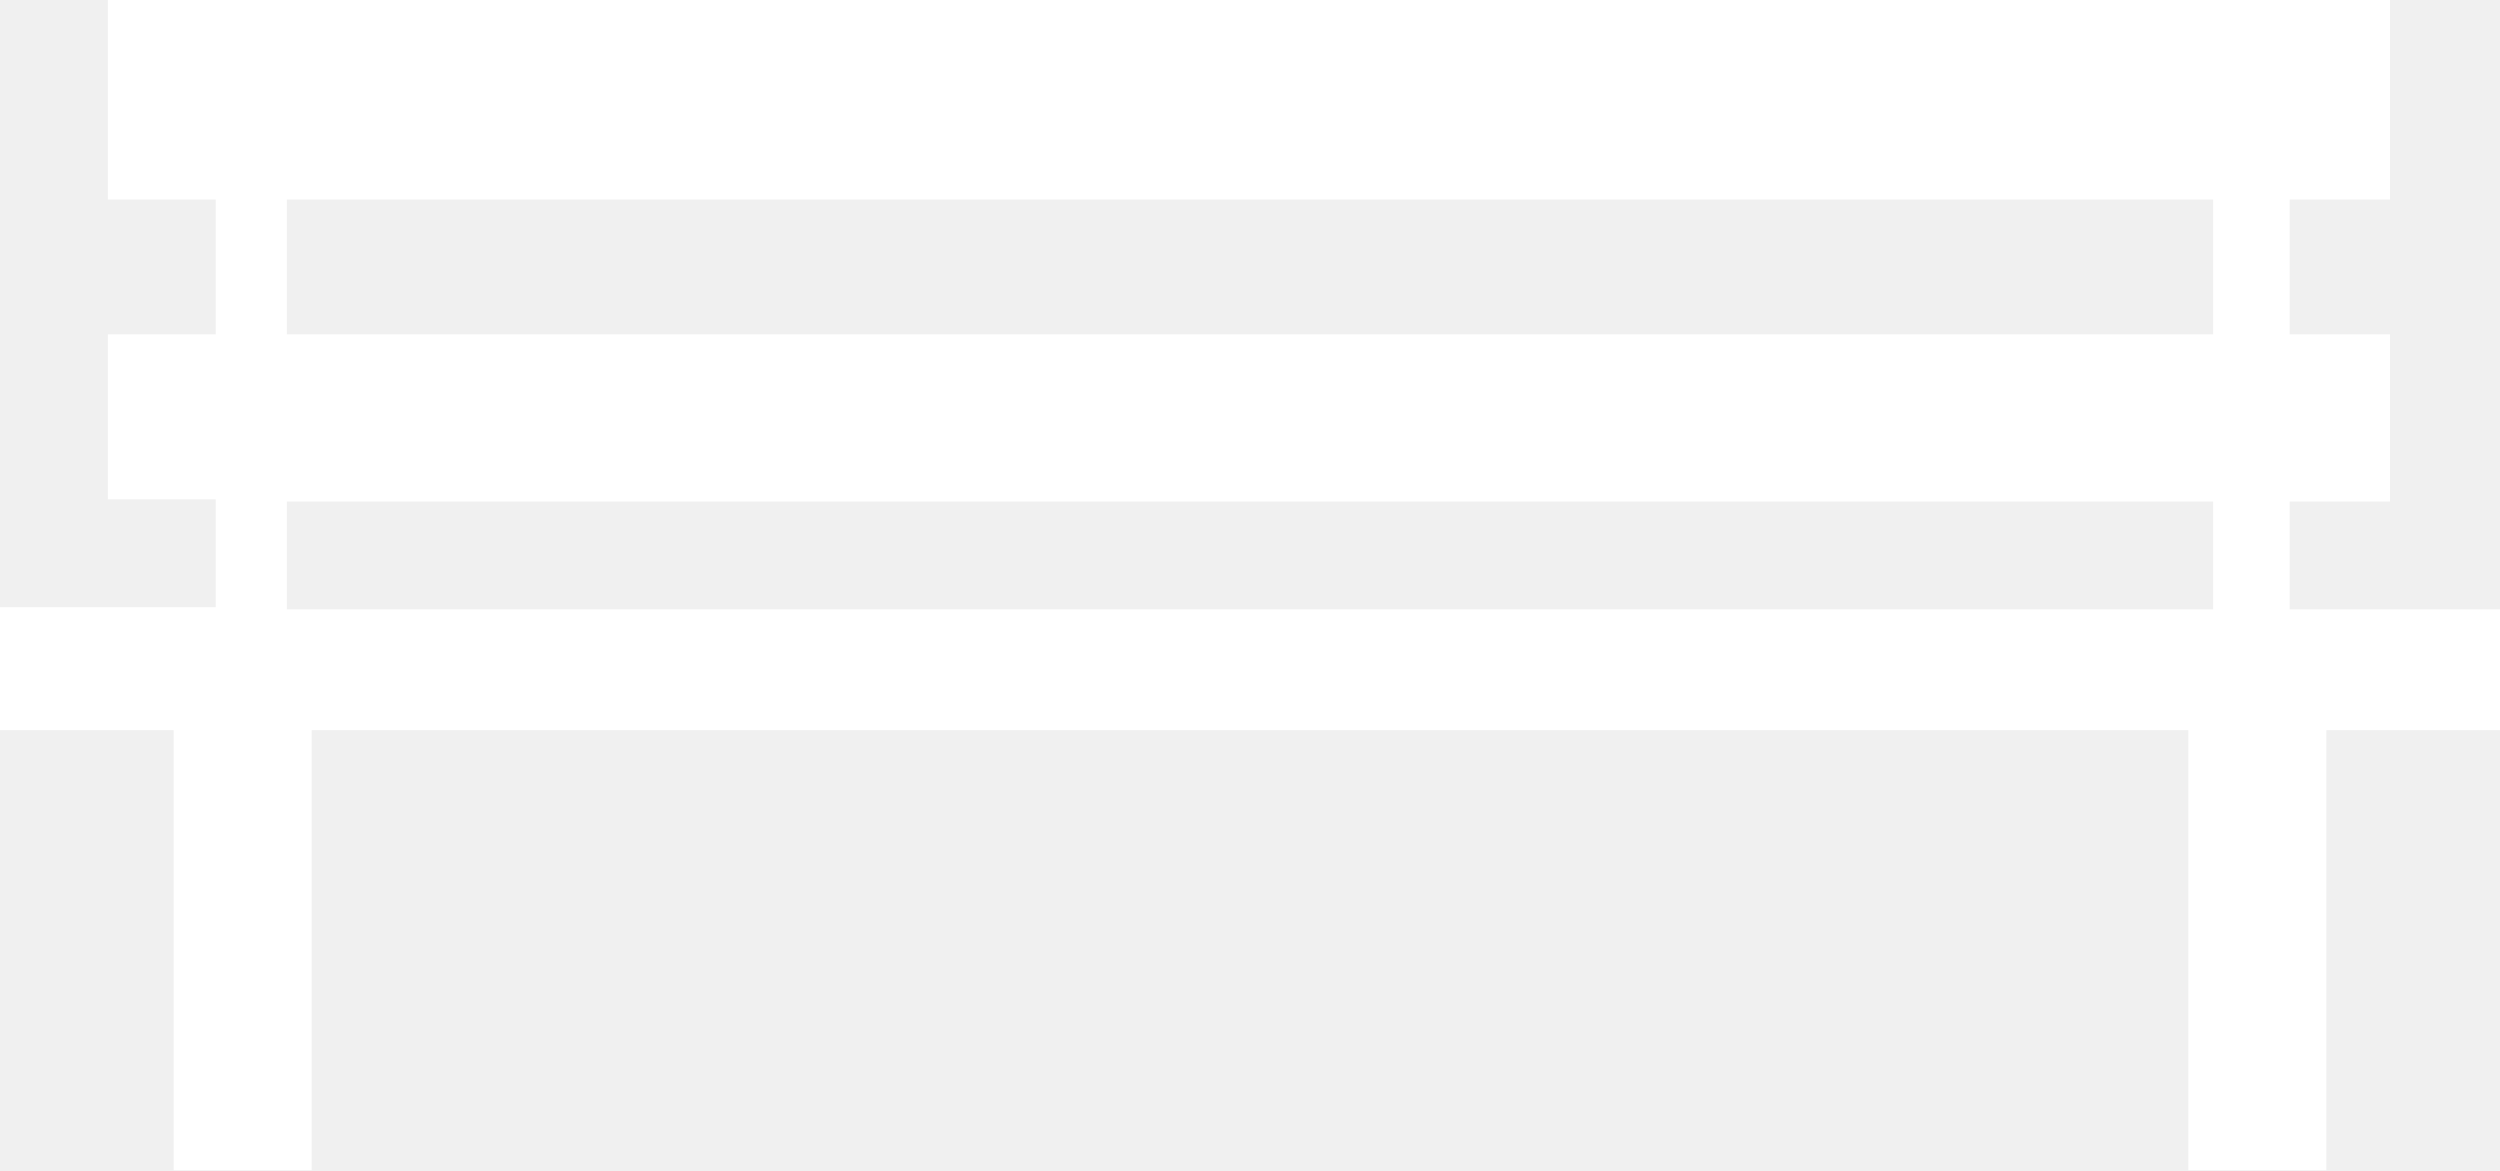
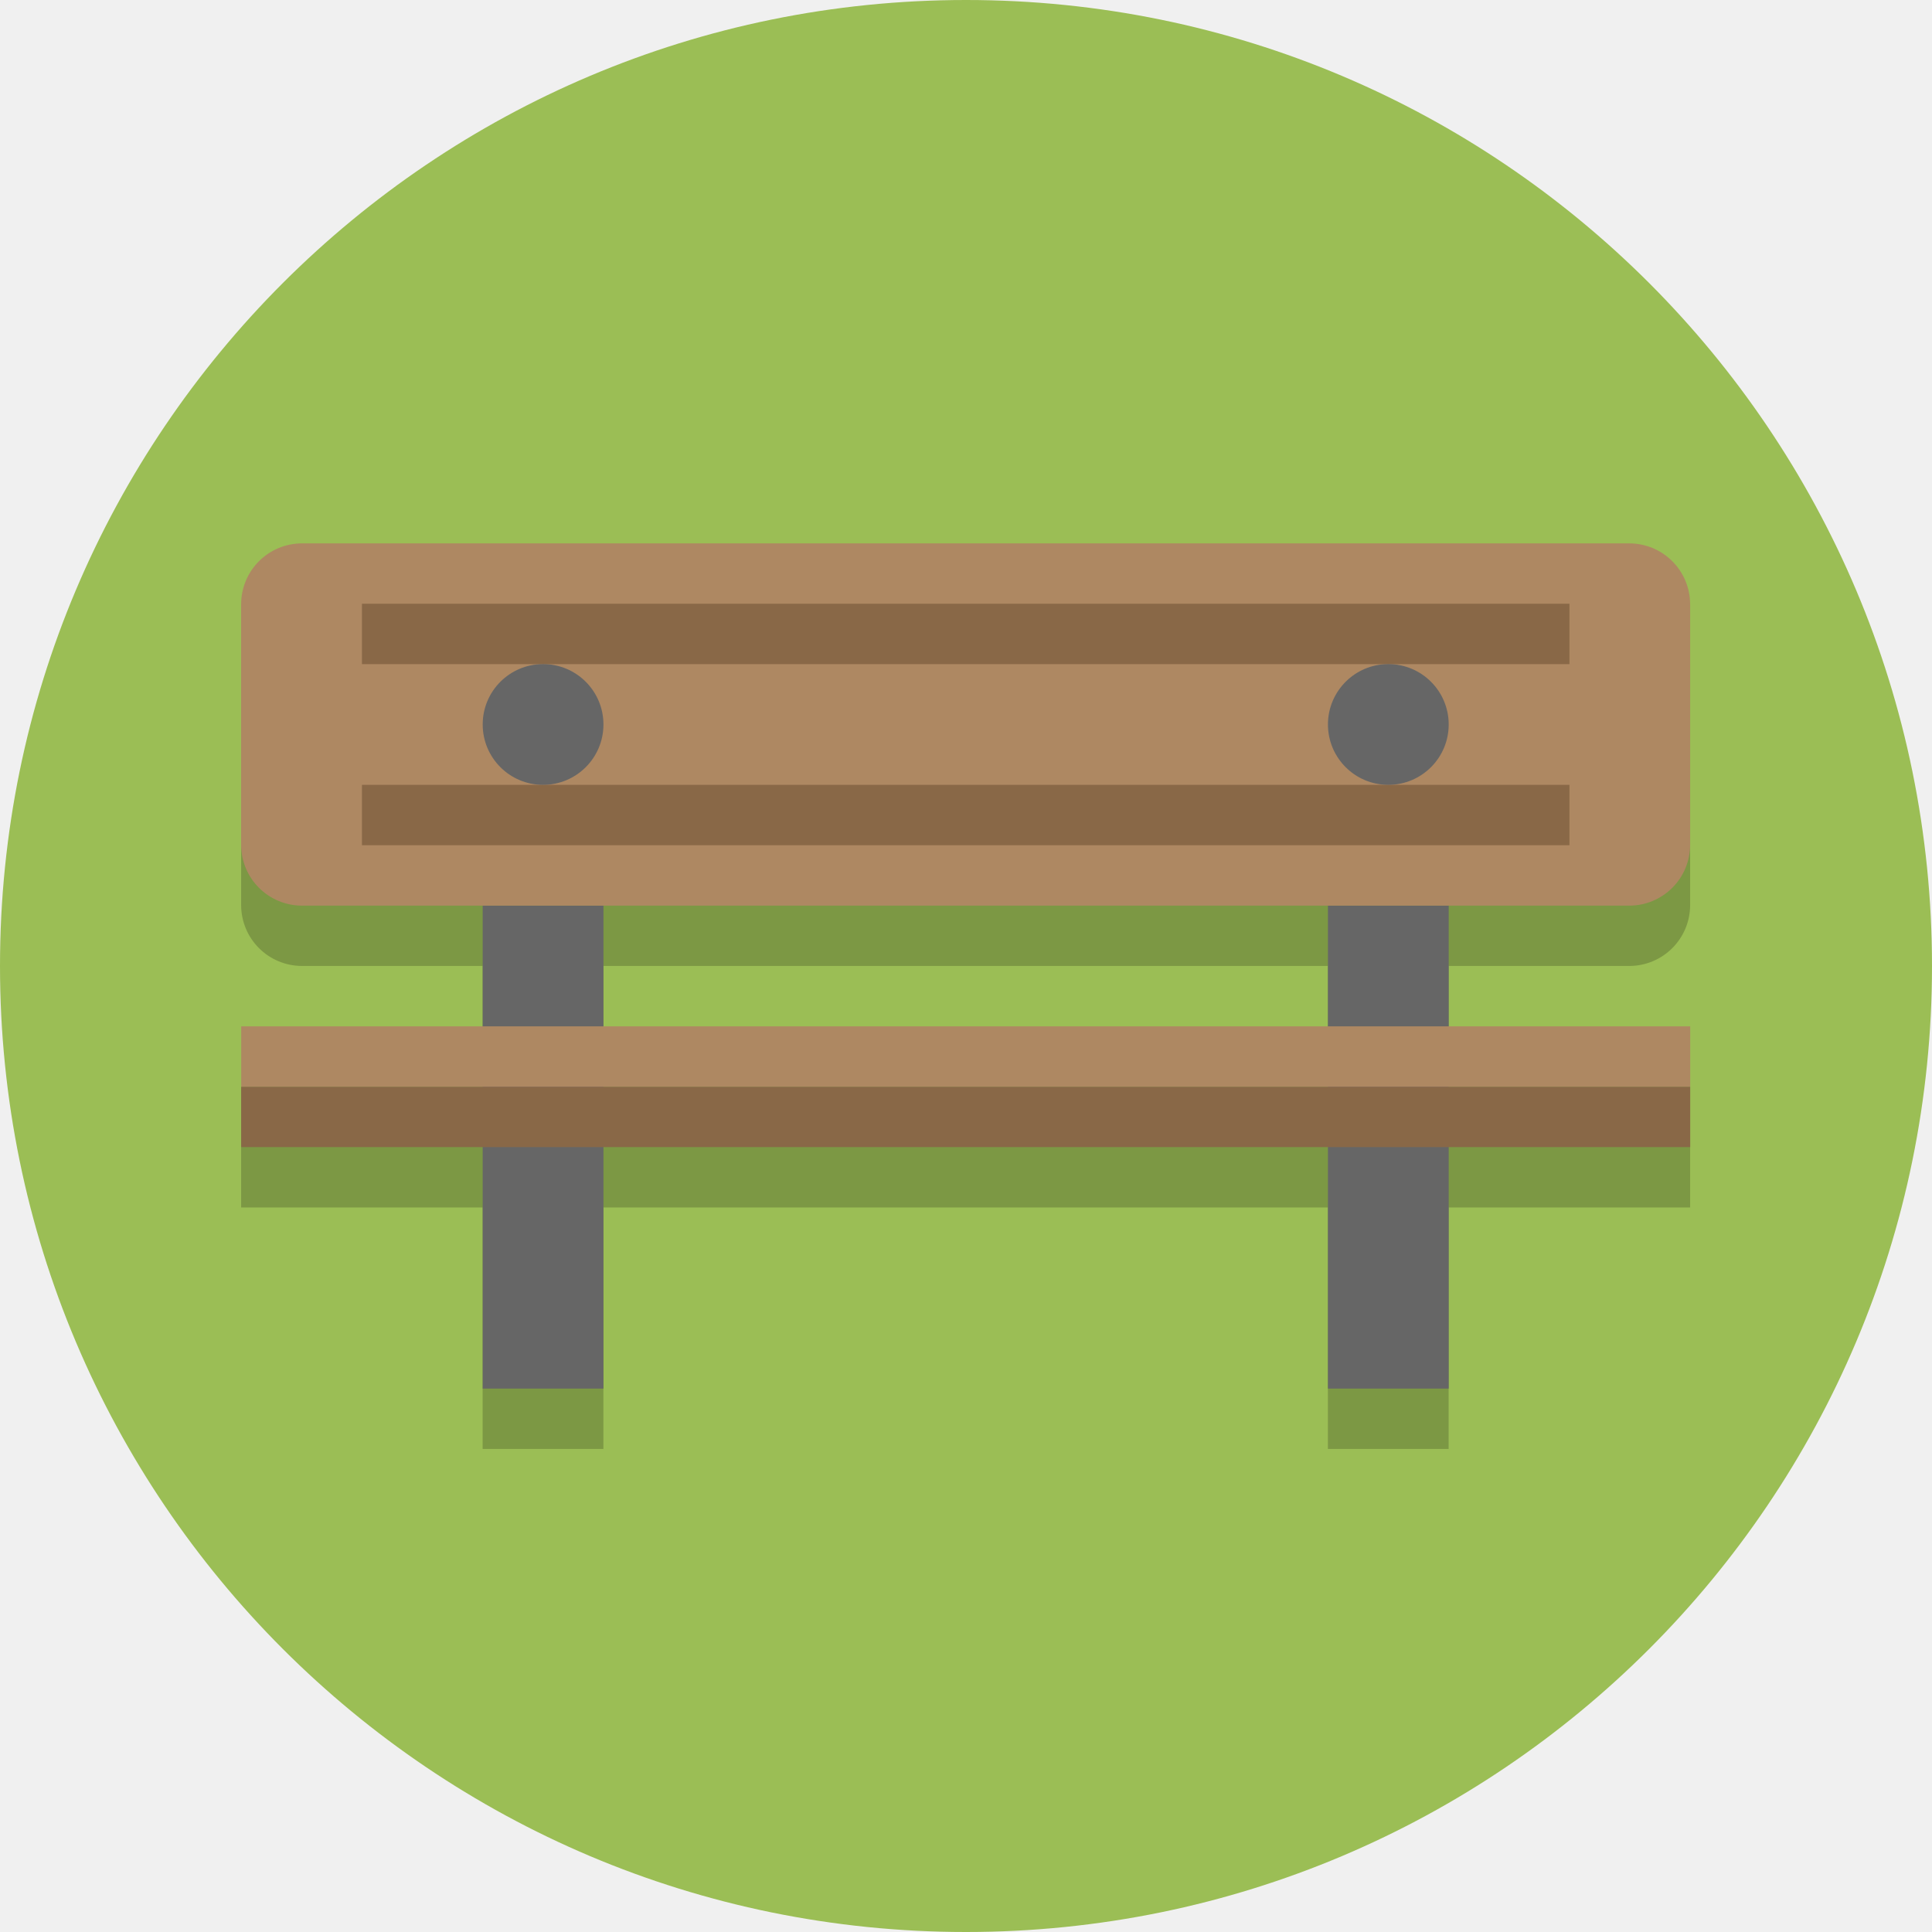
- <svg xmlns="http://www.w3.org/2000/svg" viewBox="0 0 23.18 10.85">
-   <defs>
-     <style>.cls-1{fill:#fff;}</style>
-   </defs>
-   <g id="Layer_2" data-name="Layer 2">
-     <g id="Layer_1-2" data-name="Layer 1">
-       <path class="cls-1" d="M20.29,10.85h1.28V6.77h1.61V5.65H21.23v-1h.93V3.1h-.93V1.85h.93V0H1V1.85H2V3.1H1V4.63H2v1H0V6.77H1.61v4.08H2.89V6.77h17.4Zm-17.63-9H20.52V3.1H2.66Zm0,3.8v-1H20.52v1Z" />
-     </g>
+ <svg xmlns="http://www.w3.org/2000/svg" version="1.1" viewBox="0 0 128 128">
+   <path d="m128 64c0 35.346-28.654 64-64 64-35.346 0-64-28.654-64-64 0-35.346 28.654-64 64-64 35.346 0 64 28.654 64 64" fill="#9bbe55" stroke-width=".2" />
+   <path d="m20.021 39.998c-2.241 0-4.045 1.804-4.045 4.045v15.91c0 2.241 1.804 4.045 4.045 4.045h11.955v8h-16v8h16v16h8v-16h48v16h8v-16h16v-8h-16v-8h11.955c2.241 0 4.045-1.804 4.045-4.045v-15.91c0-2.241-1.804-4.045-4.045-4.045zm19.955 24h48v8h-48z" fill-opacity=".2" style="paint-order:normal" />
+   <g transform="translate(717 144)">
+     <path d="m-685.02-84.002h8v32h-8z" fill="#666" style="paint-order:normal" />
+     <path d="m-629.02-84.002h8v32h-8z" fill="#666" style="paint-order:normal" />
+     <path d="m-696.98-108h87.911c2.241 0 4.045 1.804 4.045 4.045v15.911c0 2.241-1.804 4.045-4.045 4.045h-87.911c-2.241 0-4.045-1.804-4.045-4.045v-15.911c0-2.241 1.804-4.045 4.045-4.045z" fill="#ae8862" style="paint-order:normal" />
+     <path d="m-693.02-104h80v4h-80z" fill="#896847" style="paint-order:normal" />
+     <path d="m-701.02-72.002h96v4h-96z" fill="#896847" style="paint-order:normal" />
+     <path d="m-693.02-92.002h80v4h-80z" fill="#896847" style="paint-order:normal" />
+     <path d="m-677.02-96.002a4 4 0 0 1-4 4 4 4 0 0 1-4-4 4 4 0 0 1 4-4 4 4 0 0 1 4 4" fill="#666" style="paint-order:normal" />
+     <path d="m-621.02-96.002a4 4 0 0 1-4 4 4 4 0 0 1-4-4 4 4 0 0 1 4-4 4 4 0 0 1 4 4" fill="#666" style="paint-order:normal" />
+     <path d="m-701.02-76.002h96v4h-96z" fill="#ae8862" style="paint-order:normal" />
  </g>
</svg>
